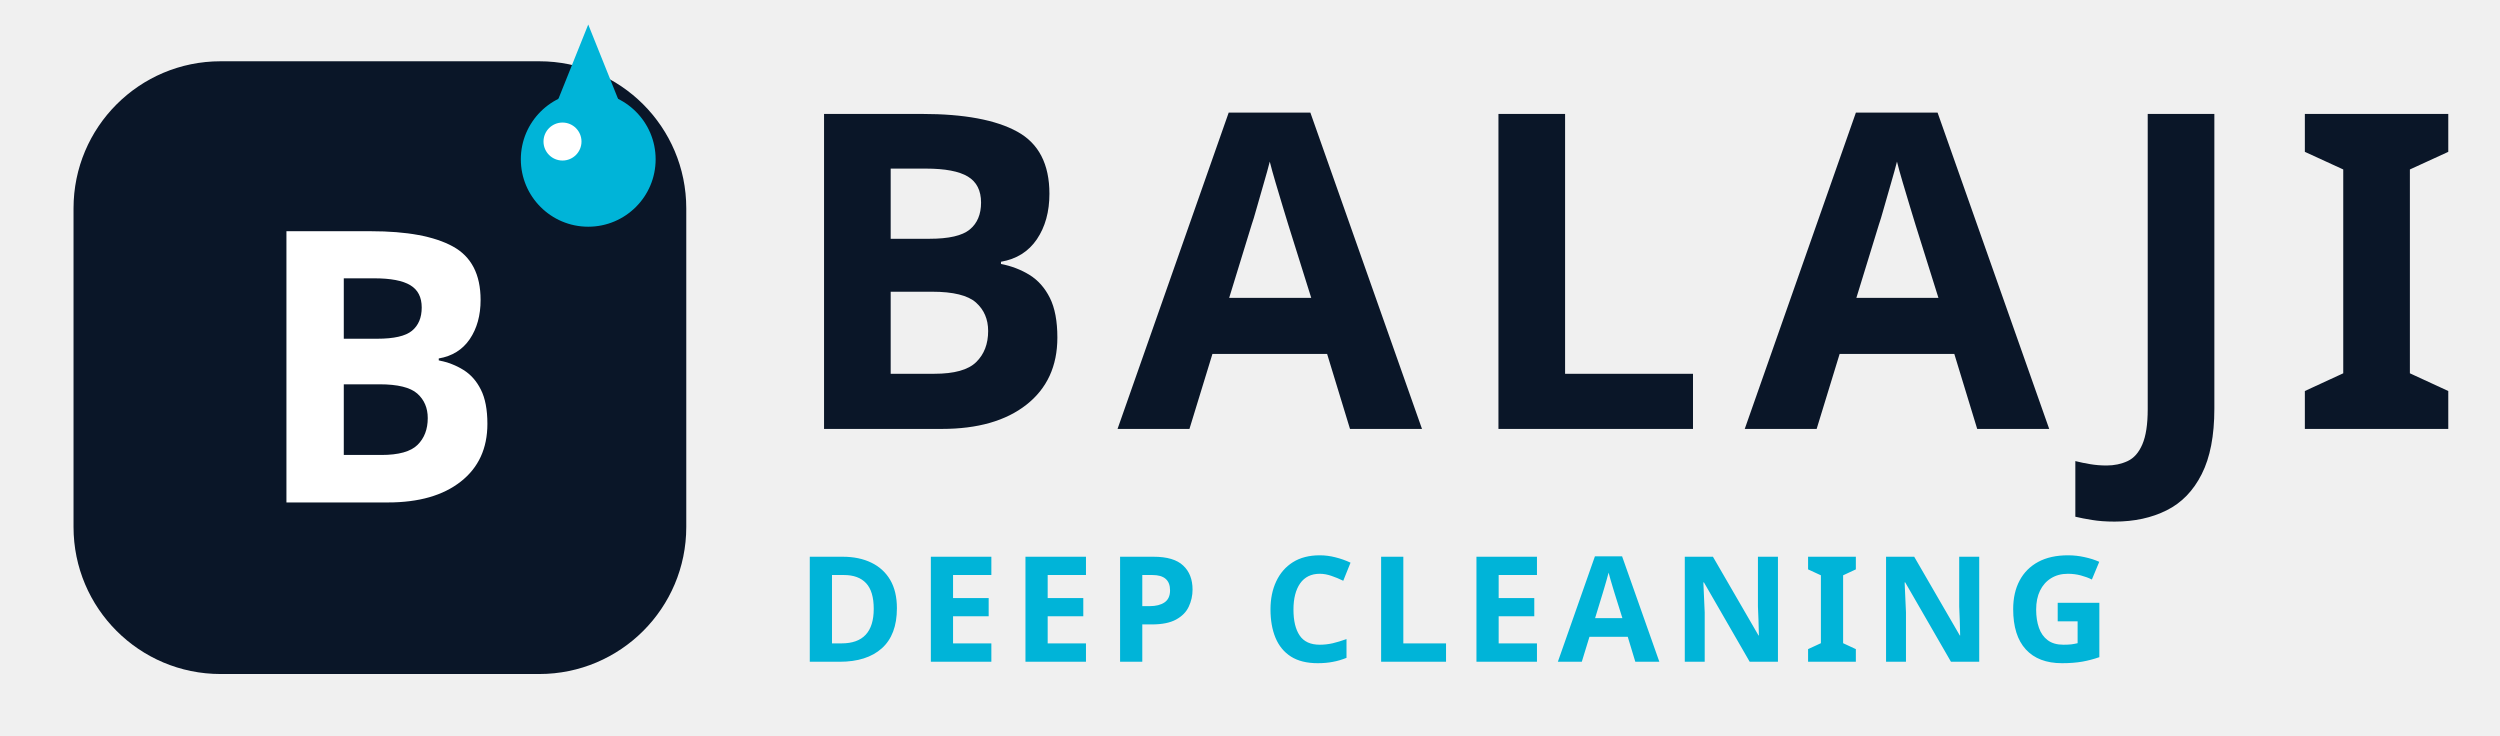
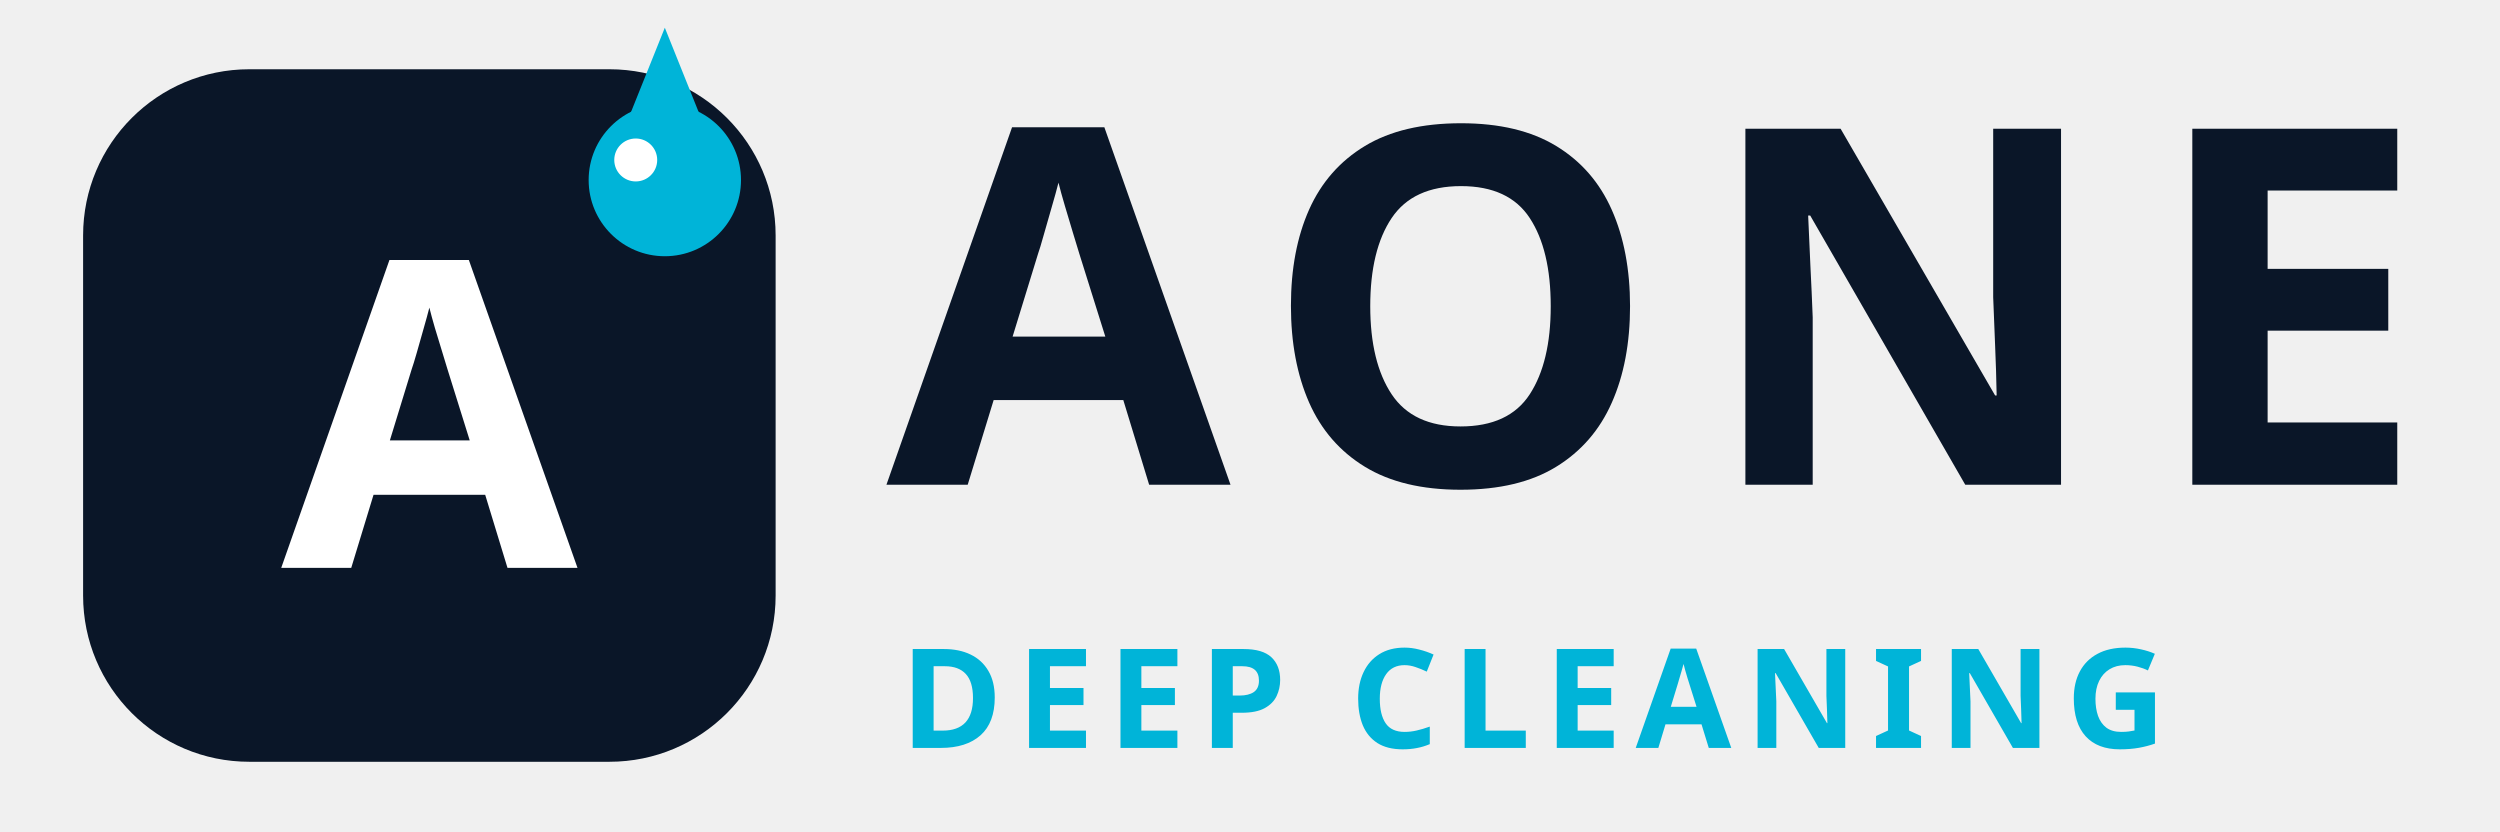
- <svg xmlns="http://www.w3.org/2000/svg" viewBox="0 0 408 120" role="img" aria-label="Balaji Deep Cleaning logo">
+ <svg xmlns="http://www.w3.org/2000/svg" viewBox="0 0 361 120" role="img" aria-label="Aone Deep Cleaning logo">
  <rect x="12" y="10" width="100" height="100" rx="24" fill="#0a1628" />
-   <text x="62" y="82" text-anchor="middle" font-family="'Noto Sans', Arial, Helvetica, sans-serif" font-size="62" font-weight="800" fill="#ffffff">B</text>
+   <text x="62" y="82" text-anchor="middle" font-family="'Noto Sans', Arial, Helvetica, sans-serif" font-size="62" font-weight="800" fill="#ffffff">A</text>
  <circle cx="96" cy="26" r="11" fill="#00b4d8" />
  <polygon points="88.5,22.7 103.5,22.7 96,4" fill="#00b4d8" />
  <circle cx="91.8" cy="23.1" r="3.1" fill="#ffffff" />
-   <text x="128" y="70" font-family="'Noto Sans', Arial, Helvetica, sans-serif" font-size="72" font-weight="800" letter-spacing="6" fill="#0a1628">BALAJI</text>
-   <text x="130" y="108" font-family="'Noto Sans', Arial, Helvetica, sans-serif" font-size="24" font-weight="700" letter-spacing="2" fill="#00b4d8">DEEP CLEANING</text>
+   <text x="128" y="70" font-family="'Noto Sans', Arial, Helvetica, sans-serif" font-size="72" font-weight="800" letter-spacing="6" fill="#0a1628">AONE</text>
+   <text x="130" y="108" font-family="'Noto Sans', Arial, Helvetica, sans-serif" font-size="20" font-weight="700" letter-spacing="2" fill="#00b4d8">DEEP CLEANING</text>
</svg>
